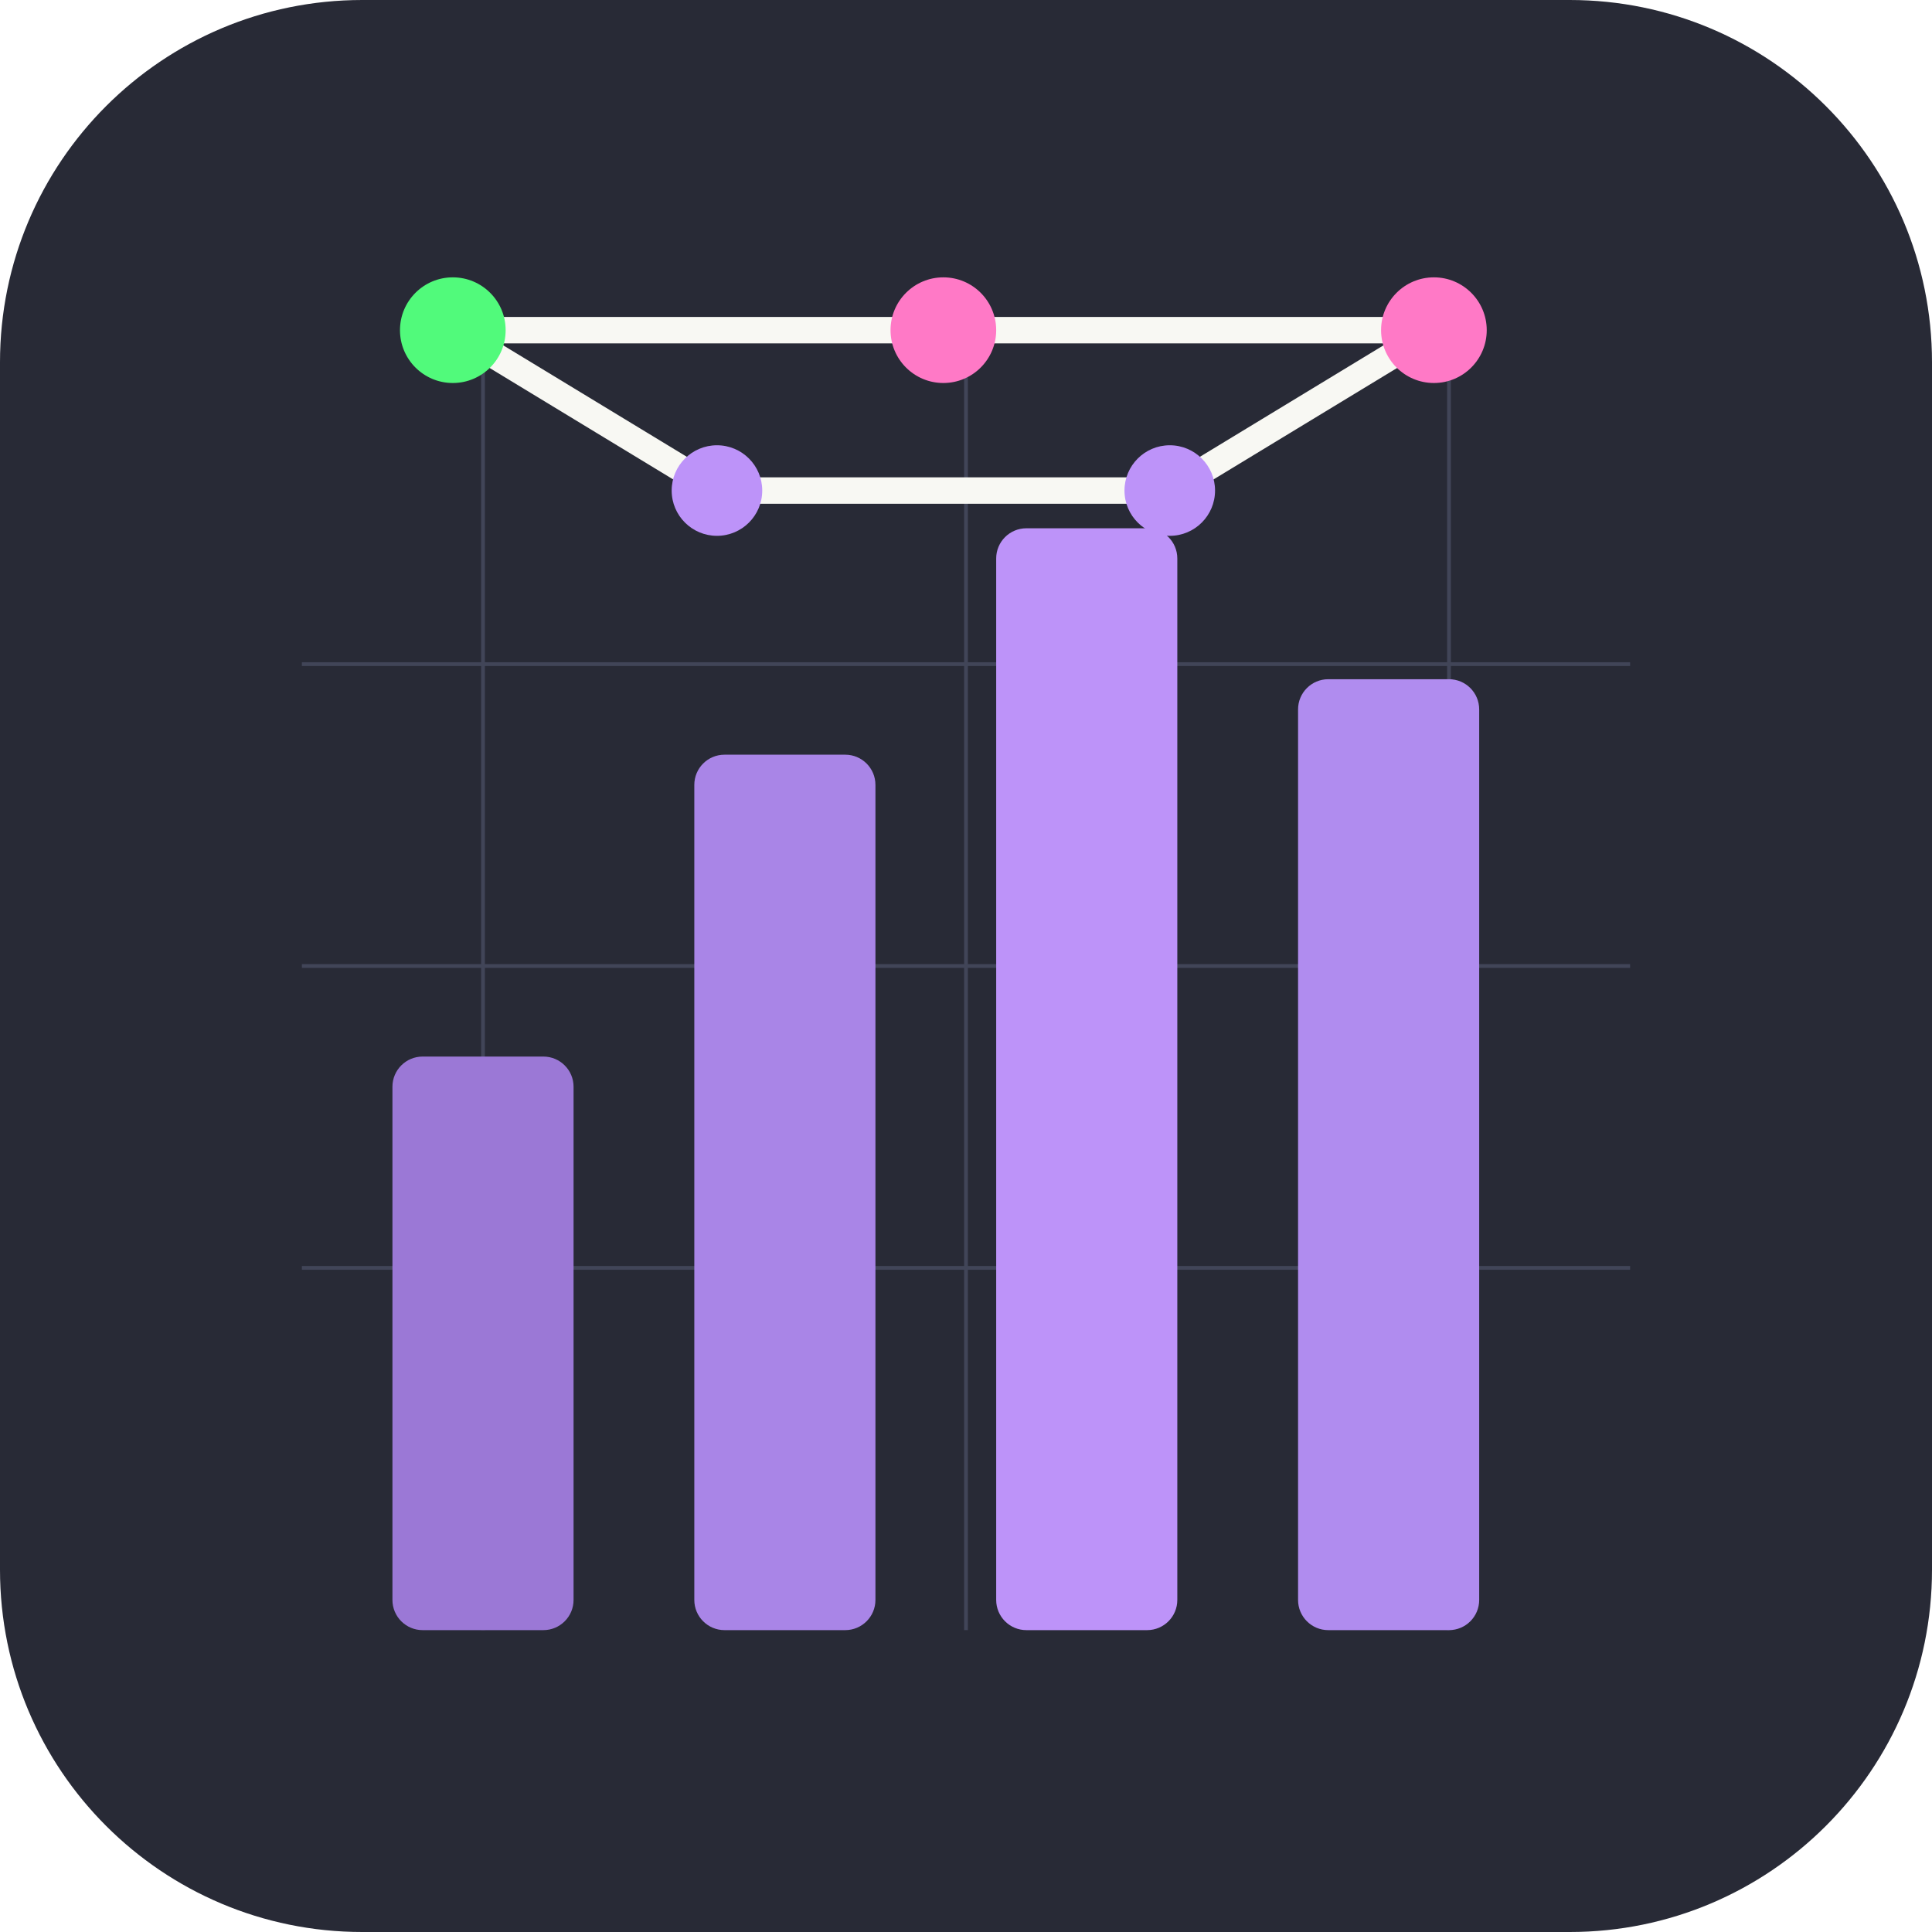
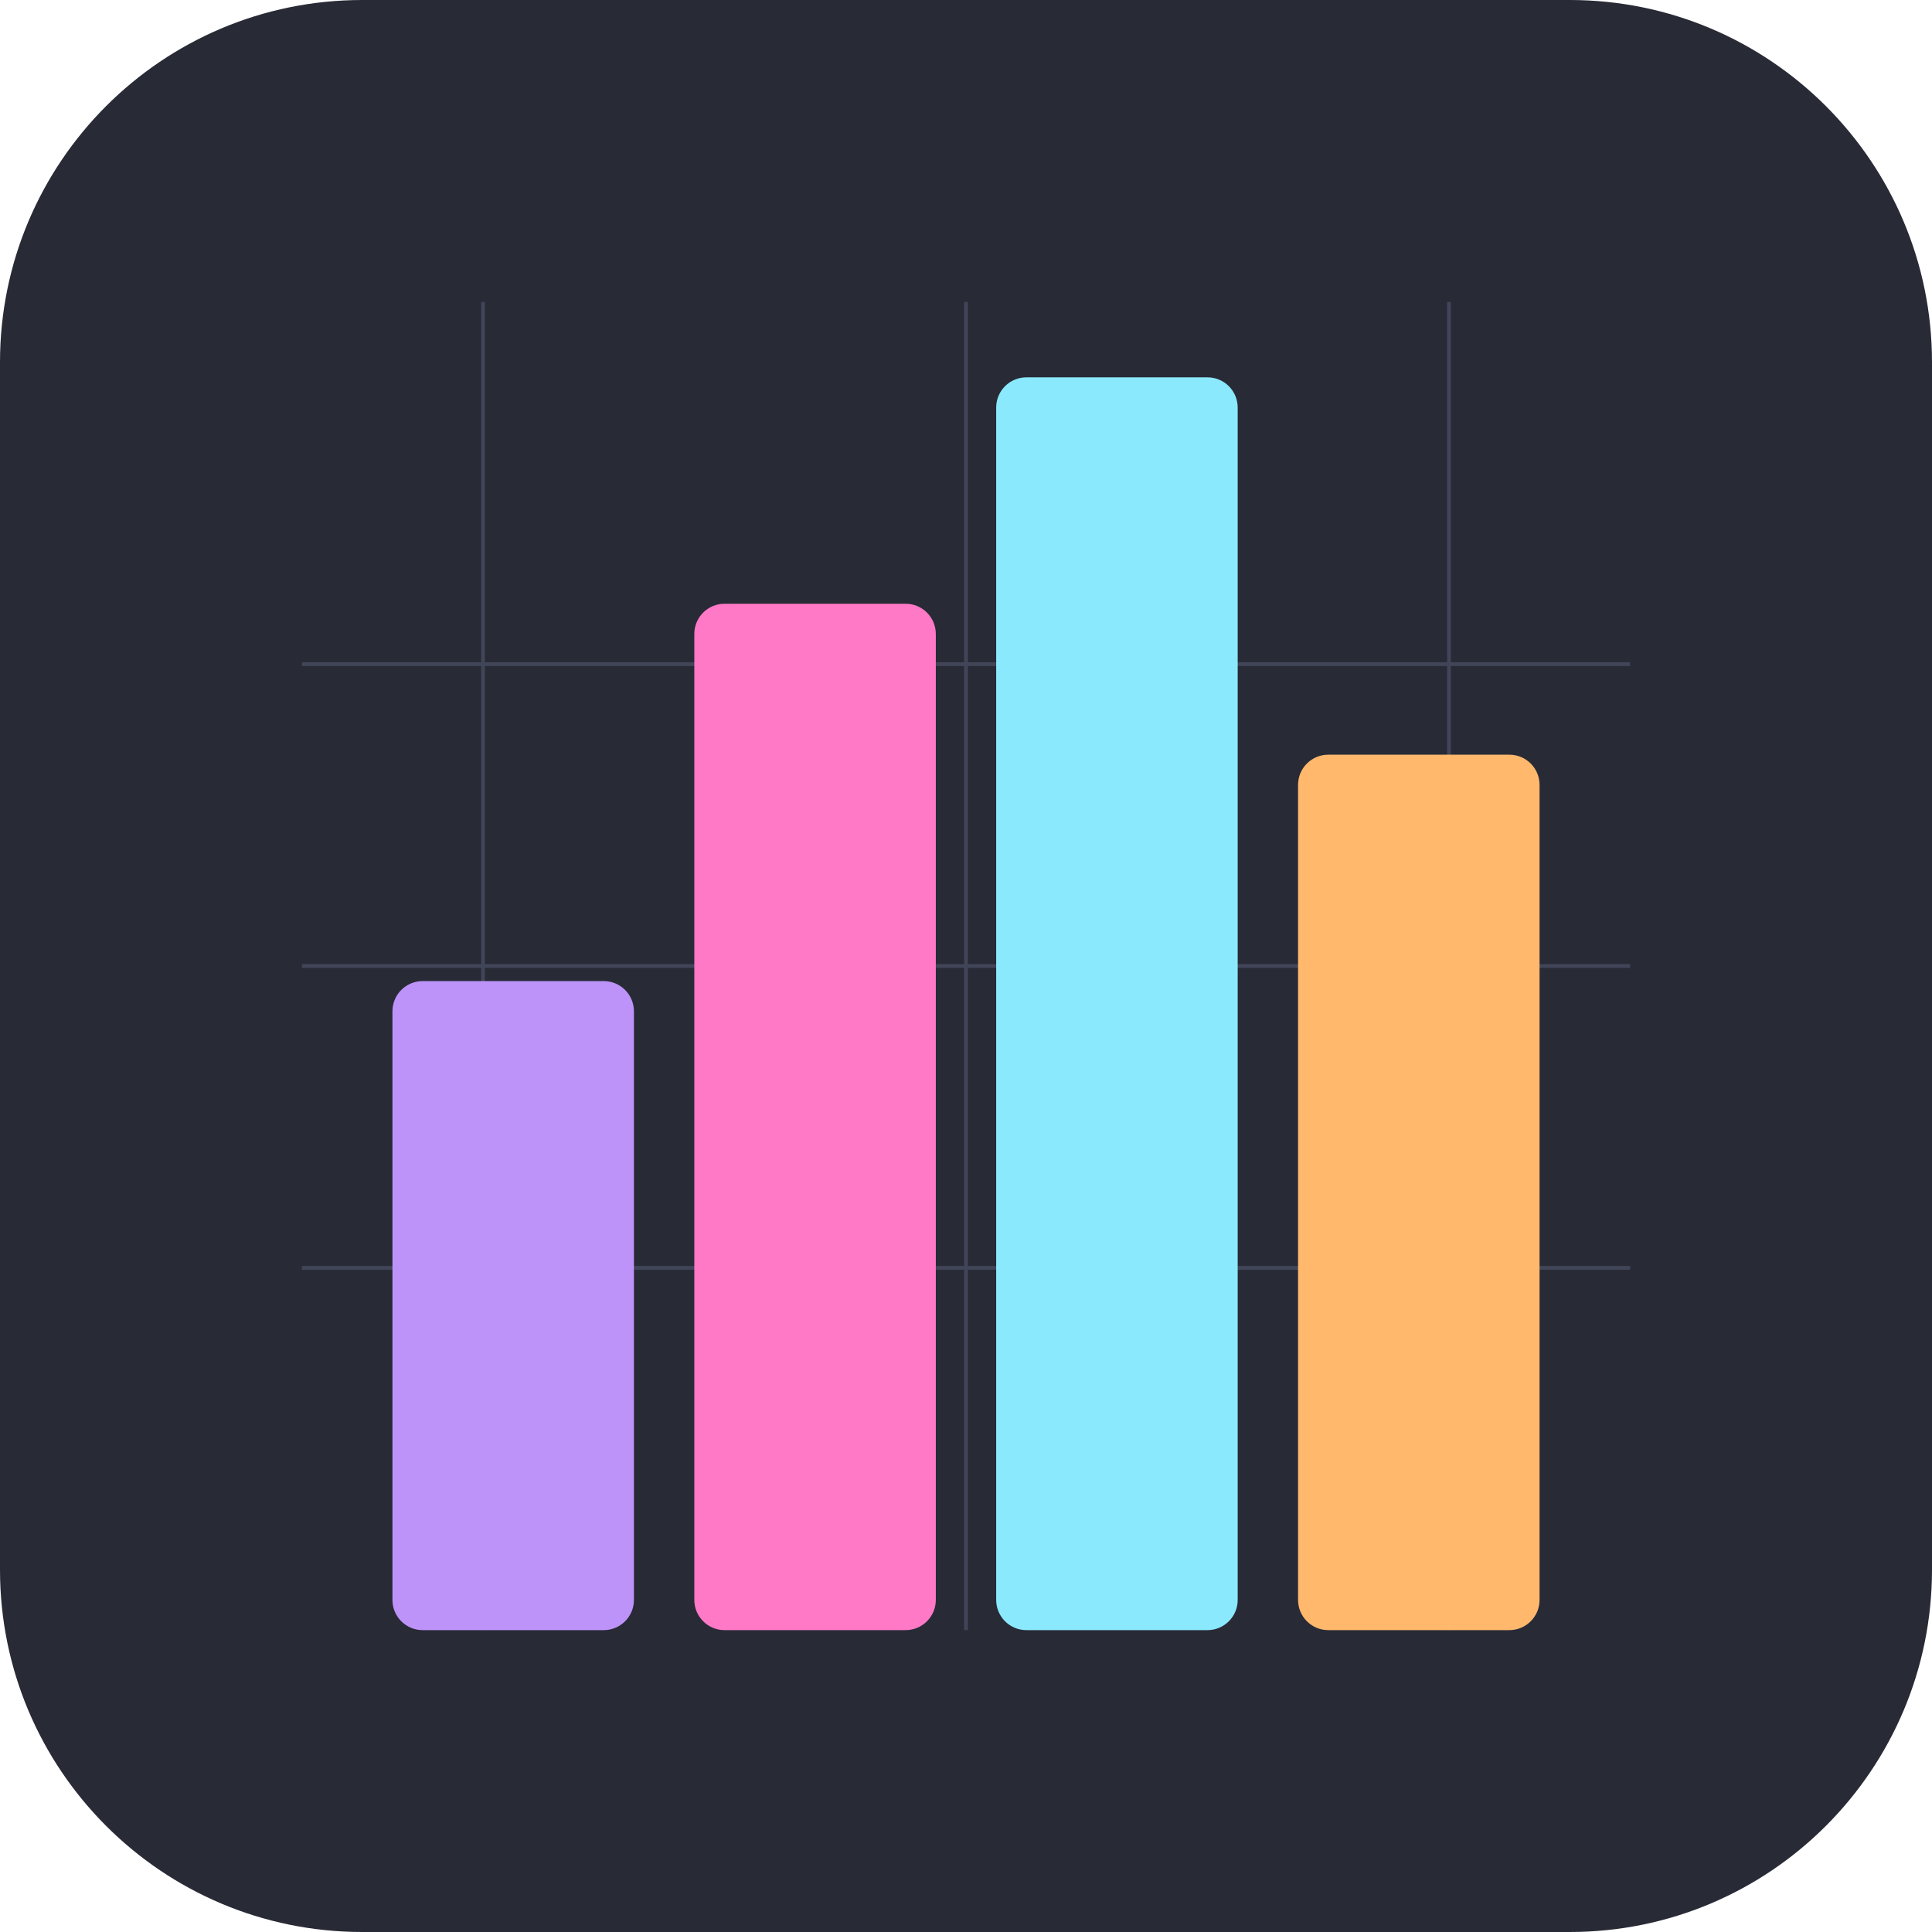
<svg xmlns="http://www.w3.org/2000/svg" viewBox="0 0 1024 1024" shape-rendering="geometricPrecision">
  <rect width="1024" height="1024" rx="192" fill="#282a36" />
  <g stroke="#414558" stroke-width="2">
    <line x1="256" y1="160" x2="256" y2="864" />
    <line x1="512" y1="160" x2="512" y2="864" />
    <line x1="768" y1="160" x2="768" y2="864" />
    <line x1="160" y1="352" x2="864" y2="352" />
    <line x1="160" y1="512" x2="864" y2="512" />
    <line x1="160" y1="672" x2="864" y2="672" />
  </g>
-   <rect x="208" y="560" width="96" height="304" rx="16" fill="#9b78d6" />
-   <rect x="368" y="400" width="96" height="464" rx="16" fill="#a985e7" />
-   <rect x="528" y="280" width="96" height="584" rx="16" fill="#bd93f9" />
-   <rect x="688" y="360" width="96" height="504" rx="16" fill="#b08cef" />
-   <g stroke="#f8f8f3" stroke-width="14" stroke-linecap="round" fill="none">
-     <line x1="240" y1="175" x2="760" y2="175" />
-     <line x1="240" y1="175" x2="380" y2="260" />
-     <line x1="380" y1="260" x2="620" y2="260" />
-     <line x1="620" y1="260" x2="760" y2="175" />
-   </g>
-   <circle cx="240" cy="175" r="28" fill="#51fa7b" />
-   <circle cx="500" cy="175" r="28" fill="#ff79c6" />
-   <circle cx="760" cy="175" r="28" fill="#ff79c6" />
-   <circle cx="380" cy="260" r="24" fill="#bd93f9" />
-   <circle cx="620" cy="260" r="24" fill="#bd93f9" />
+   <rect x="208" y="520" width="128" height="344" rx="16" fill="#bd93f9" />
+   <rect x="368" y="320" width="128" height="544" rx="16" fill="#ff79c6" />
+   <rect x="528" y="200" width="128" height="664" rx="16" fill="#8be9fd" />
+   <rect x="688" y="400" width="128" height="464" rx="16" fill="#ffb86c" />
</svg>
